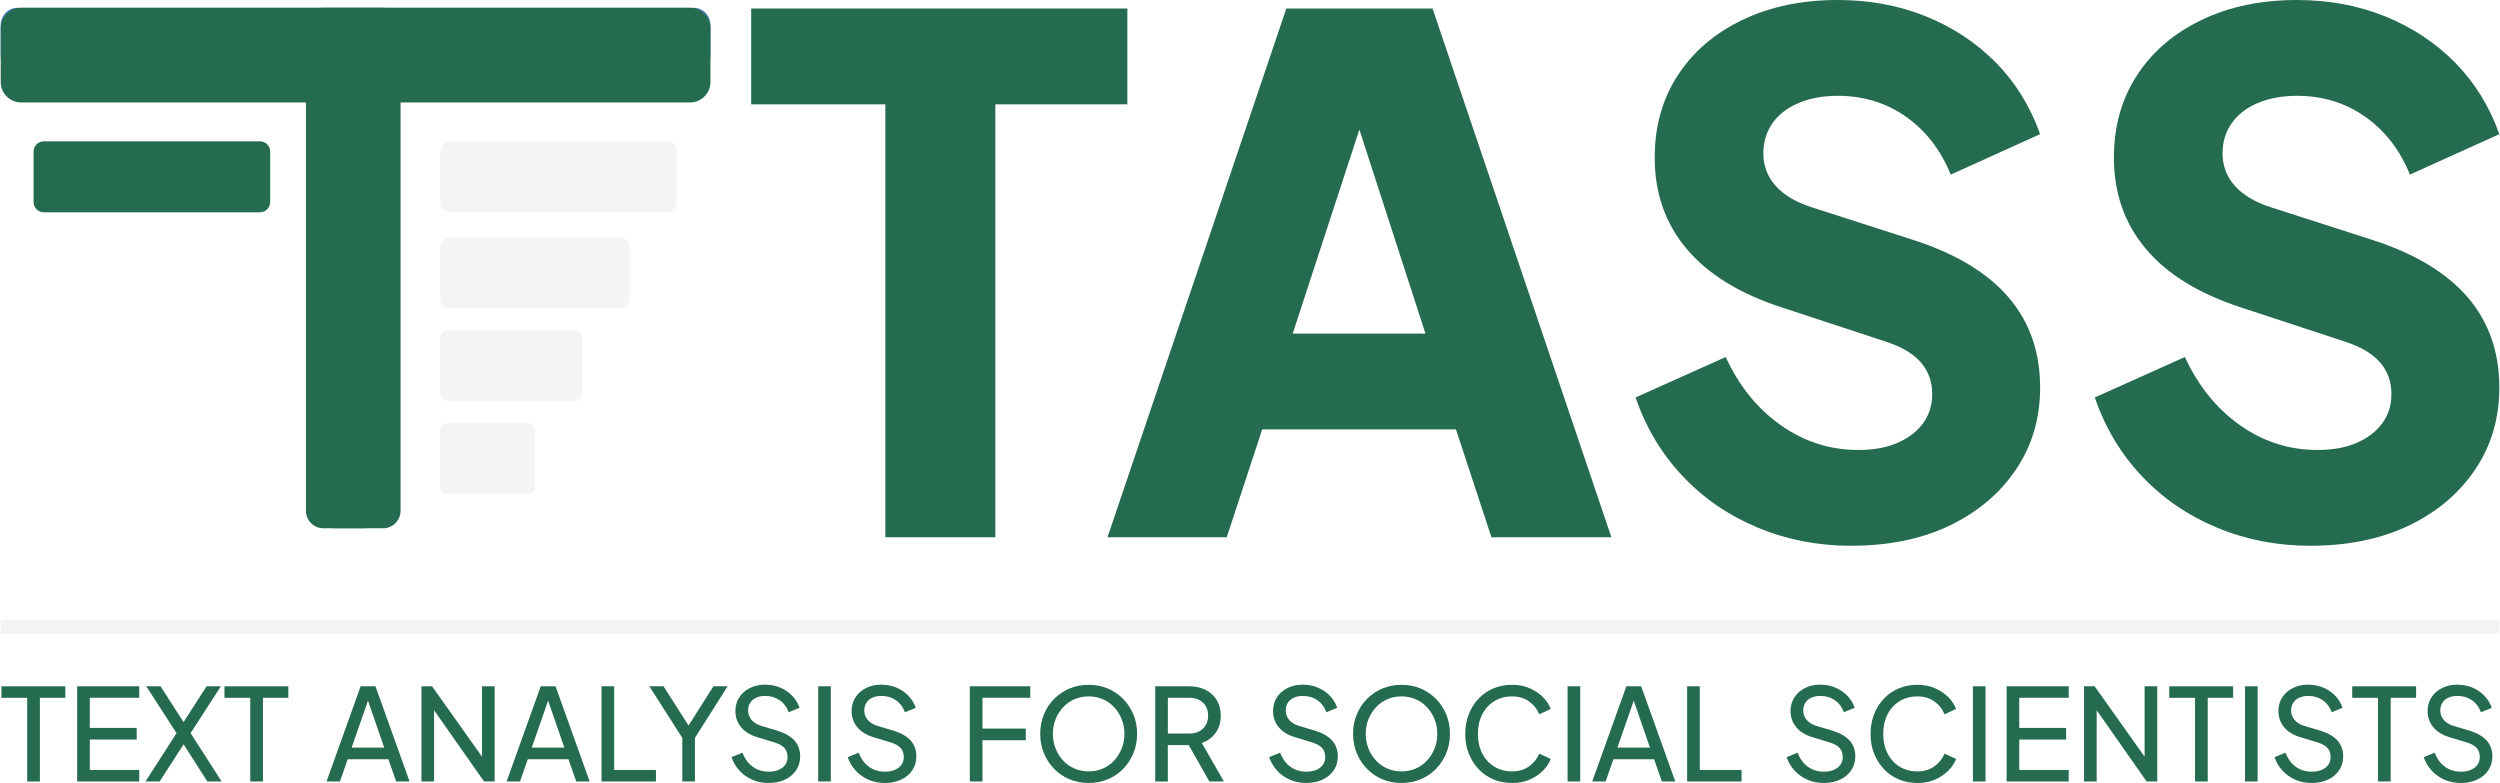
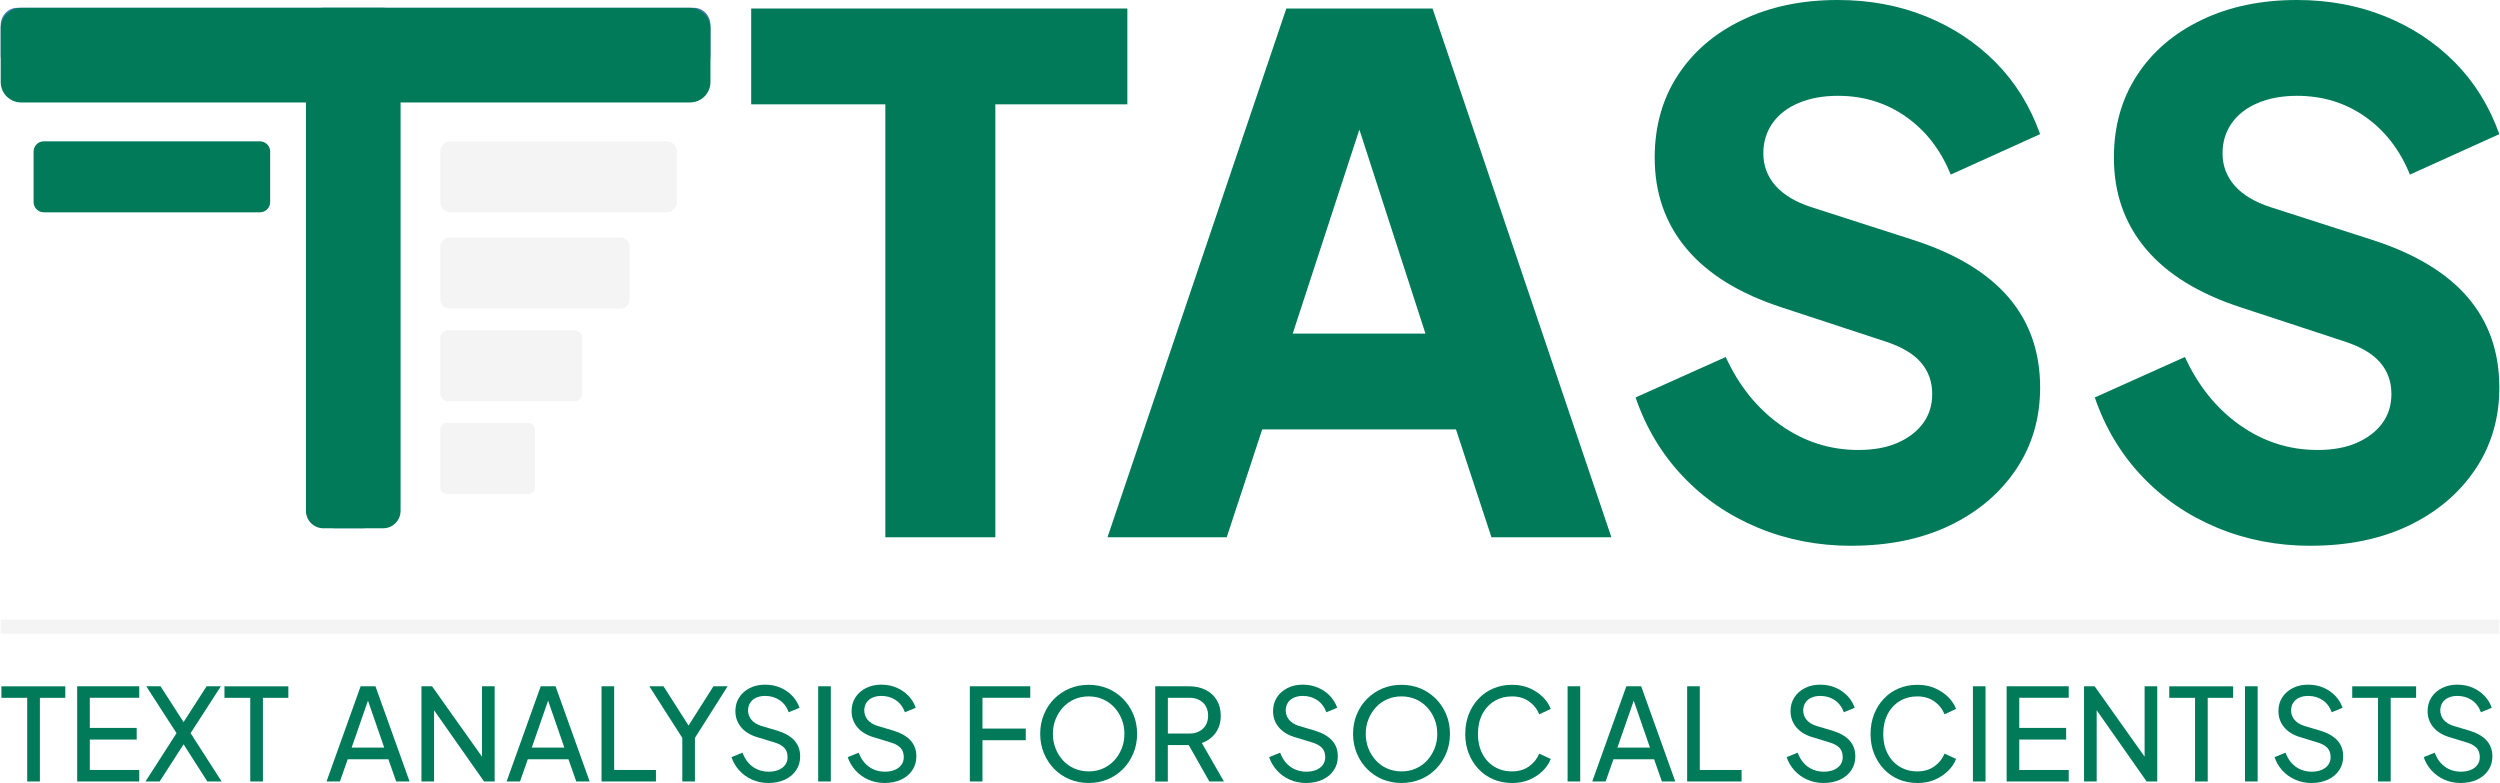
<svg xmlns="http://www.w3.org/2000/svg" id="Layer_1" version="1.1" viewBox="0 0 528.36 165.48">
  <defs>
    <style>
      .st0 {
-         fill: #256b50;
+         fill: #007A59;
      }

      .st1 {
        fill: #f4f4f5;
      }

      .st2 {
        fill: none;
        stroke: #f4f4f5;
        stroke-miterlimit: 10;
        stroke-width: 3px;
      }

      .st3 {
        fill: #4e7bbd;
      }
    </style>
  </defs>
  <path class="st3" d="M146.67,1.65H3.64C1.71,1.65.15,3.28.15,5.3v6.4c0,2.02,1.56,3.65,3.48,3.65h63.59v92.46c0,2.12,1.64,3.84,3.66,3.84h5.75c2.02,0,3.66-1.72,3.66-3.84V15.35h66.38c1.92,0,3.48-1.64,3.48-3.65v-6.4c0-2.02-1.56-3.65-3.48-3.65h0Z" />
  <rect class="st0" x="7.1" y="29.87" width="50" height="15" rx="2.16" ry="2.16" />
  <g>
    <rect class="st1" x="93.06" y="29.87" width="50" height="15" rx="2.16" ry="2.16" />
    <rect class="st1" x="93.06" y="50.22" width="40" height="15" rx="1.93" ry="1.93" />
    <rect class="st1" x="93.06" y="69.81" width="30" height="15" rx="1.67" ry="1.67" />
    <rect class="st1" x="93.06" y="89.39" width="20" height="15" rx="1.36" ry="1.36" />
  </g>
  <rect class="st0" x=".15" y="1.65" width="150" height="20" rx="4.31" ry="4.31" />
  <rect class="st0" x="64.66" y="1.65" width="20" height="110" rx="3.69" ry="3.69" />
  <g>
    <path class="st0" d="M187.11,113.55V22.05h-28.35V1.8h79.5v20.25h-27.9v91.5h-23.25Z" />
    <path class="st0" d="M234.06,113.55L271.86,1.8h30.9l37.8,111.75h-25.35l-7.5-22.8h-40.95l-7.5,22.8h-25.2,0ZM273.21,70.5h28.05l-17.1-52.8h6.3l-17.25,52.8h0Z" />
    <path class="st0" d="M391.26,115.35c-7,0-13.58-1.27-19.72-3.82-6.15-2.55-11.45-6.17-15.9-10.88-4.45-4.7-7.78-10.25-9.97-16.65l19.05-8.55c2.8,6.1,6.67,10.9,11.62,14.4,4.95,3.5,10.42,5.25,16.42,5.25,3.2,0,5.95-.5,8.25-1.5s4.1-2.37,5.4-4.12,1.95-3.82,1.95-6.22c0-2.6-.8-4.82-2.4-6.67s-4.1-3.32-7.5-4.42l-21.9-7.2c-8.9-2.9-15.6-7.02-20.1-12.38-4.5-5.35-6.75-11.77-6.75-19.27,0-6.6,1.62-12.4,4.88-17.4,3.25-5,7.8-8.9,13.65-11.7,5.84-2.82,12.57-4.22,20.17-4.22,6.7,0,12.9,1.15,18.6,3.45,5.7,2.3,10.62,5.55,14.78,9.75,4.15,4.2,7.27,9.25,9.38,15.15l-18.9,8.55c-2.1-5.2-5.25-9.27-9.45-12.23-4.2-2.95-9-4.42-14.4-4.42-3.1,0-5.85.5-8.25,1.5s-4.25,2.43-5.55,4.27c-1.3,1.85-1.95,3.98-1.95,6.38,0,2.6.85,4.88,2.55,6.82,1.7,1.95,4.25,3.48,7.65,4.58l21.45,6.9c9,2.9,15.72,6.95,20.18,12.15,4.45,5.2,6.67,11.55,6.67,19.05,0,6.5-1.7,12.28-5.1,17.32-3.4,5.05-8.08,9-14.02,11.85-5.95,2.85-12.88,4.27-20.78,4.27h-.01Z" />
    <path class="st0" d="M488.31,115.35c-7,0-13.58-1.27-19.72-3.82-6.15-2.55-11.45-6.17-15.9-10.88-4.45-4.7-7.78-10.25-9.97-16.65l19.05-8.55c2.8,6.1,6.67,10.9,11.62,14.4,4.95,3.5,10.42,5.25,16.42,5.25,3.2,0,5.95-.5,8.25-1.5s4.1-2.37,5.4-4.12,1.95-3.82,1.95-6.22c0-2.6-.8-4.82-2.4-6.67s-4.1-3.32-7.5-4.42l-21.9-7.2c-8.9-2.9-15.6-7.02-20.1-12.38-4.5-5.35-6.75-11.77-6.75-19.27,0-6.6,1.62-12.4,4.88-17.4,3.25-5,7.8-8.9,13.65-11.7,5.84-2.82,12.57-4.22,20.17-4.22,6.7,0,12.9,1.15,18.6,3.45,5.7,2.3,10.62,5.55,14.78,9.75,4.15,4.2,7.27,9.25,9.38,15.15l-18.9,8.55c-2.1-5.2-5.25-9.27-9.45-12.23-4.2-2.95-9-4.42-14.4-4.42-3.1,0-5.85.5-8.25,1.5s-4.25,2.43-5.55,4.27c-1.3,1.85-1.95,3.98-1.95,6.38,0,2.6.85,4.88,2.55,6.82,1.7,1.95,4.25,3.48,7.65,4.58l21.45,6.9c9,2.9,15.72,6.95,20.18,12.15,4.45,5.2,6.67,11.55,6.67,19.05,0,6.5-1.7,12.28-5.1,17.32-3.4,5.05-8.08,9-14.02,11.85-5.95,2.85-12.88,4.27-20.78,4.27h-.01Z" />
  </g>
  <line class="st2" x1=".15" y1="132.45" x2="528.21" y2="132.45" />
  <g>
    <path class="st0" d="M5.75,165.16v-17.68H.3v-2.43h13.5v2.43h-5.37v17.68h-2.68Z" />
    <path class="st0" d="M16.31,165.16v-20.12h13.12v2.43h-10.45v6.37h9.91v2.46h-9.91v6.43h10.45v2.43h-13.12Z" />
    <path class="st0" d="M30.75,165.16l6.56-10.21-6.4-9.91h3.02l5.43,8.45h-1.13l5.43-8.45h3.02l-6.4,9.91,6.56,10.21h-3.02l-5.59-8.75,1.13.03-5.62,8.72h-3,0Z" />
    <path class="st0" d="M52.89,165.16v-17.68h-5.45v-2.43h13.5v2.43h-5.37v17.68h-2.68Z" />
    <path class="st0" d="M69.01,165.16l7.21-20.12h3.13l7.21,20.12h-2.83l-1.65-4.7h-8.59l-1.65,4.7h-2.83,0ZM74.32,158h6.88l-3.81-11.02h.76l-3.83,11.02Z" />
    <path class="st0" d="M89.07,165.16v-20.12h2.24l11.53,16.25-.97.11v-16.36h2.67v20.12h-2.24l-11.48-16.36.92-.11v16.47s-2.67,0-2.67,0Z" />
    <path class="st0" d="M107.07,165.16l7.21-20.12h3.13l7.21,20.12h-2.83l-1.65-4.7h-8.59l-1.65,4.7h-2.83,0ZM112.39,158h6.88l-3.81-11.02h.76l-3.83,11.02Z" />
    <path class="st0" d="M127.13,165.16v-20.12h2.67v17.69h8.83v2.43h-11.5Z" />
    <path class="st0" d="M144.2,165.16v-9.21l-6.97-10.91h3l5.83,9.15h-1.08l5.8-9.15h3l-6.91,10.91v9.21h-2.67Z" />
    <path class="st0" d="M162.4,165.48c-1.26,0-2.42-.24-3.48-.72s-1.96-1.13-2.7-1.96c-.74-.83-1.28-1.75-1.62-2.78l2.32-.95c.49,1.3,1.21,2.29,2.17,2.98.96.69,2.09,1.04,3.39,1.04.79,0,1.49-.13,2.08-.38s1.06-.61,1.39-1.07.5-1,.5-1.61c0-.85-.24-1.51-.71-2-.48-.49-1.17-.86-2.09-1.13l-3.7-1.13c-1.46-.45-2.58-1.16-3.36-2.12s-1.17-2.08-1.17-3.36c0-1.1.27-2.07.81-2.9.54-.84,1.28-1.49,2.23-1.97.94-.48,2.02-.72,3.23-.72s2.3.22,3.28.65,1.81,1.01,2.5,1.74c.68.73,1.19,1.56,1.51,2.5l-2.29.94c-.41-1.12-1.06-1.97-1.93-2.56s-1.89-.89-3.04-.89c-.72,0-1.35.12-1.9.37s-.97.6-1.27,1.07-.45,1.01-.45,1.62c0,.74.23,1.39.7,1.97s1.18,1.02,2.13,1.32l3.38,1c1.58.49,2.78,1.18,3.59,2.08.81.9,1.21,2.02,1.21,3.35,0,1.1-.28,2.07-.85,2.92-.57.85-1.35,1.51-2.35,1.98s-2.16.72-3.5.72h-.01Z" />
    <path class="st0" d="M172.92,165.16v-20.12h2.67v20.12h-2.67Z" />
    <path class="st0" d="M186.96,165.48c-1.26,0-2.42-.24-3.48-.72s-1.96-1.13-2.7-1.96c-.74-.83-1.28-1.75-1.62-2.78l2.32-.95c.49,1.3,1.21,2.29,2.17,2.98.96.69,2.09,1.04,3.39,1.04.79,0,1.49-.13,2.08-.38s1.06-.61,1.39-1.07.5-1,.5-1.61c0-.85-.24-1.51-.71-2-.48-.49-1.17-.86-2.09-1.13l-3.7-1.13c-1.46-.45-2.58-1.16-3.36-2.12s-1.17-2.08-1.17-3.36c0-1.1.27-2.07.81-2.9.54-.84,1.28-1.49,2.23-1.97.94-.48,2.02-.72,3.23-.72s2.3.22,3.28.65,1.81,1.01,2.5,1.74c.68.73,1.19,1.56,1.51,2.5l-2.29.94c-.41-1.12-1.06-1.97-1.93-2.56s-1.89-.89-3.04-.89c-.72,0-1.35.12-1.9.37s-.97.6-1.27,1.07-.45,1.01-.45,1.62c0,.74.23,1.39.7,1.97s1.18,1.02,2.13,1.32l3.38,1c1.58.49,2.78,1.18,3.59,2.08.81.9,1.21,2.02,1.21,3.35,0,1.1-.28,2.07-.85,2.92-.57.85-1.35,1.51-2.35,1.98s-2.16.72-3.5.72h-.01Z" />
    <path class="st0" d="M204.97,165.16v-20.12h12.77v2.43h-10.1v6.51h9.15v2.46h-9.15v8.72h-2.67Z" />
    <path class="st0" d="M230.08,165.48c-1.44,0-2.78-.26-4.01-.77-1.23-.51-2.31-1.24-3.24-2.17-.93-.94-1.66-2.04-2.19-3.31s-.8-2.65-.8-4.14.27-2.88.8-4.14c.53-1.27,1.26-2.37,2.19-3.29s2.01-1.65,3.24-2.16c1.23-.51,2.57-.77,4.01-.77s2.78.26,4.01.77c1.23.51,2.31,1.24,3.24,2.17.93.94,1.66,2.03,2.19,3.29s.8,2.64.8,4.13-.27,2.88-.8,4.14c-.53,1.27-1.26,2.37-2.19,3.31-.93.94-2.01,1.66-3.24,2.17-1.23.51-2.57.77-4.01.77ZM230.08,163.03c1.1,0,2.11-.2,3.02-.61.92-.41,1.71-.97,2.39-1.7.67-.73,1.2-1.58,1.58-2.54s.57-1.99.57-3.09-.19-2.12-.57-3.08c-.38-.95-.9-1.79-1.58-2.52-.67-.73-1.47-1.3-2.39-1.7-.92-.41-1.93-.61-3.02-.61s-2.11.2-3.02.61c-.92.4-1.71.97-2.39,1.7-.67.73-1.2,1.57-1.58,2.52-.38.96-.57,1.98-.57,3.08s.19,2.13.57,3.09.9,1.81,1.58,2.54c.67.73,1.47,1.3,2.39,1.7s1.93.61,3.02.61Z" />
    <path class="st0" d="M244.15,165.16v-20.12h7.13c1.33,0,2.5.25,3.51.76,1.01.5,1.8,1.22,2.36,2.16.57.94.85,2.04.85,3.32,0,1.4-.36,2.61-1.08,3.6-.72,1-1.69,1.71-2.92,2.15l4.67,8.13h-3.08l-4.94-8.72,1.78,1.03h-5.62v7.7h-2.67,0ZM246.82,155.03h4.54c.79,0,1.49-.15,2.08-.46.59-.31,1.06-.75,1.39-1.32.33-.58.5-1.24.5-2s-.17-1.44-.5-2.01c-.33-.57-.8-1-1.39-1.31s-1.29-.46-2.08-.46h-4.54v7.56h0Z" />
    <path class="st0" d="M276.03,165.48c-1.26,0-2.42-.24-3.48-.72s-1.96-1.13-2.7-1.96c-.74-.83-1.28-1.75-1.62-2.78l2.32-.95c.49,1.3,1.21,2.29,2.17,2.98.96.69,2.09,1.04,3.39,1.04.79,0,1.49-.13,2.08-.38s1.06-.61,1.39-1.07c.33-.46.5-1,.5-1.61,0-.85-.24-1.51-.71-2-.48-.49-1.17-.86-2.09-1.13l-3.7-1.13c-1.46-.45-2.58-1.16-3.36-2.12s-1.17-2.08-1.17-3.36c0-1.1.27-2.07.81-2.9.54-.84,1.28-1.49,2.23-1.97.94-.48,2.02-.72,3.23-.72s2.3.22,3.28.65,1.81,1.01,2.5,1.74c.68.73,1.19,1.56,1.51,2.5l-2.29.94c-.41-1.12-1.06-1.97-1.93-2.56s-1.89-.89-3.04-.89c-.72,0-1.35.12-1.9.37s-.97.6-1.27,1.07-.45,1.01-.45,1.62c0,.74.23,1.39.7,1.97s1.18,1.02,2.13,1.32l3.38,1c1.58.49,2.78,1.18,3.59,2.08.81.9,1.21,2.02,1.21,3.35,0,1.1-.28,2.07-.85,2.92-.57.85-1.35,1.51-2.35,1.98s-2.16.72-3.5.72h-.01Z" />
    <path class="st0" d="M296.2,165.48c-1.44,0-2.78-.26-4.01-.77-1.23-.51-2.31-1.24-3.24-2.17-.93-.94-1.66-2.04-2.19-3.31s-.8-2.65-.8-4.14.27-2.88.8-4.14c.53-1.27,1.26-2.37,2.19-3.29s2.01-1.65,3.24-2.16c1.23-.51,2.57-.77,4.01-.77s2.78.26,4.01.77c1.23.51,2.31,1.24,3.24,2.17.93.94,1.66,2.03,2.19,3.29s.8,2.64.8,4.13-.27,2.88-.8,4.14c-.53,1.27-1.26,2.37-2.19,3.31s-2.01,1.66-3.24,2.17c-1.23.51-2.57.77-4.01.77ZM296.2,163.03c1.1,0,2.11-.2,3.02-.61.92-.41,1.71-.97,2.39-1.7.67-.73,1.2-1.58,1.58-2.54s.57-1.99.57-3.09-.19-2.12-.57-3.08c-.38-.95-.9-1.79-1.58-2.52-.67-.73-1.47-1.3-2.39-1.7-.92-.41-1.93-.61-3.02-.61s-2.11.2-3.02.61c-.92.4-1.71.97-2.39,1.7-.67.73-1.2,1.57-1.58,2.52-.38.96-.57,1.98-.57,3.08s.19,2.13.57,3.09.9,1.81,1.58,2.54c.67.73,1.47,1.3,2.39,1.7s1.93.61,3.02.61Z" />
    <path class="st0" d="M319.55,165.48c-1.42,0-2.74-.26-3.94-.77-1.21-.51-2.25-1.24-3.13-2.17-.88-.94-1.57-2.03-2.07-3.29s-.74-2.64-.74-4.13.25-2.9.74-4.16c.5-1.26,1.18-2.36,2.07-3.29.88-.94,1.92-1.66,3.12-2.17,1.2-.51,2.51-.77,3.96-.77s2.63.24,3.74.73c1.11.49,2.04,1.12,2.81,1.89.76.77,1.31,1.6,1.63,2.48l-2.43,1.13c-.47-1.13-1.2-2.05-2.19-2.74s-2.18-1.04-3.56-1.04-2.65.33-3.74,1-1.94,1.59-2.55,2.78-.92,2.57-.92,4.16.31,2.94.92,4.13c.61,1.19,1.46,2.12,2.55,2.78,1.09.67,2.33,1,3.74,1s2.57-.35,3.56-1.04c.99-.69,1.72-1.6,2.19-2.71l2.43,1.11c-.32.88-.87,1.71-1.63,2.48-.77.77-1.7,1.4-2.81,1.89s-2.35.73-3.74.73h0Z" />
    <path class="st0" d="M331.3,165.16v-20.12h2.67v20.12h-2.67Z" />
    <path class="st0" d="M336.51,165.16l7.21-20.12h3.13l7.21,20.12h-2.83l-1.65-4.7h-8.59l-1.65,4.7h-2.83ZM341.83,158h6.88l-3.81-11.02h.76l-3.83,11.02h0Z" />
    <path class="st0" d="M356.57,165.16v-20.12h2.67v17.69h8.83v2.43h-11.5Z" />
    <path class="st0" d="M385.4,165.48c-1.26,0-2.42-.24-3.48-.72s-1.96-1.13-2.7-1.96c-.74-.83-1.28-1.75-1.62-2.78l2.32-.95c.49,1.3,1.21,2.29,2.17,2.98.96.69,2.09,1.04,3.39,1.04.79,0,1.49-.13,2.08-.38s1.06-.61,1.39-1.07c.33-.46.5-1,.5-1.61,0-.85-.24-1.51-.71-2-.48-.49-1.17-.86-2.09-1.13l-3.7-1.13c-1.46-.45-2.58-1.16-3.36-2.12s-1.17-2.08-1.17-3.36c0-1.1.27-2.07.81-2.9.54-.84,1.28-1.49,2.23-1.97.94-.48,2.02-.72,3.23-.72s2.3.22,3.28.65,1.81,1.01,2.5,1.74c.68.73,1.19,1.56,1.51,2.5l-2.29.94c-.41-1.12-1.06-1.97-1.93-2.56s-1.89-.89-3.04-.89c-.72,0-1.35.12-1.9.37s-.97.6-1.27,1.07-.45,1.01-.45,1.62c0,.74.23,1.39.7,1.97s1.18,1.02,2.13,1.32l3.38,1c1.58.49,2.78,1.18,3.59,2.08.81.9,1.21,2.02,1.21,3.35,0,1.1-.28,2.07-.85,2.92-.57.85-1.35,1.51-2.35,1.98s-2.16.72-3.5.72h-.01Z" />
    <path class="st0" d="M405.21,165.48c-1.42,0-2.74-.26-3.94-.77-1.21-.51-2.25-1.24-3.13-2.17-.88-.94-1.57-2.03-2.07-3.29s-.74-2.64-.74-4.13.25-2.9.74-4.16c.5-1.26,1.18-2.36,2.07-3.29.88-.94,1.92-1.66,3.12-2.17,1.2-.51,2.51-.77,3.96-.77s2.63.24,3.74.73c1.11.49,2.04,1.12,2.81,1.89.76.77,1.31,1.6,1.63,2.48l-2.43,1.13c-.47-1.13-1.2-2.05-2.19-2.74s-2.18-1.04-3.56-1.04-2.65.33-3.74,1-1.94,1.59-2.55,2.78-.92,2.57-.92,4.16.31,2.94.92,4.13c.61,1.19,1.46,2.12,2.55,2.78,1.09.67,2.33,1,3.74,1s2.57-.35,3.56-1.04c.99-.69,1.72-1.6,2.19-2.71l2.43,1.11c-.32.88-.87,1.71-1.63,2.48-.77.77-1.7,1.4-2.81,1.89s-2.35.73-3.74.73h0Z" />
    <path class="st0" d="M416.96,165.16v-20.12h2.67v20.12h-2.67Z" />
    <path class="st0" d="M424.09,165.16v-20.12h13.12v2.43h-10.45v6.37h9.91v2.46h-9.91v6.43h10.45v2.43h-13.12Z" />
    <path class="st0" d="M440.45,165.16v-20.12h2.24l11.53,16.25-.97.11v-16.36h2.67v20.12h-2.24l-11.48-16.36.92-.11v16.47h-2.67Z" />
    <path class="st0" d="M463.91,165.16v-17.68h-5.45v-2.43h13.5v2.43h-5.37v17.68h-2.68Z" />
    <path class="st0" d="M474.47,165.16v-20.12h2.67v20.12h-2.67Z" />
    <path class="st0" d="M488.51,165.48c-1.26,0-2.42-.24-3.48-.72s-1.96-1.13-2.7-1.96c-.74-.83-1.28-1.75-1.62-2.78l2.32-.95c.49,1.3,1.21,2.29,2.17,2.98.96.69,2.09,1.04,3.39,1.04.79,0,1.49-.13,2.08-.38s1.06-.61,1.39-1.07c.33-.46.5-1,.5-1.61,0-.85-.24-1.51-.71-2-.48-.49-1.17-.86-2.09-1.13l-3.7-1.13c-1.46-.45-2.58-1.16-3.36-2.12s-1.17-2.08-1.17-3.36c0-1.1.27-2.07.81-2.9.54-.84,1.28-1.49,2.23-1.97.94-.48,2.02-.72,3.23-.72s2.3.22,3.28.65,1.81,1.01,2.5,1.74c.68.73,1.19,1.56,1.51,2.5l-2.29.94c-.41-1.12-1.06-1.97-1.93-2.56s-1.89-.89-3.04-.89c-.72,0-1.35.12-1.9.37s-.97.6-1.27,1.07-.45,1.01-.45,1.62c0,.74.23,1.39.7,1.97s1.18,1.02,2.13,1.32l3.38,1c1.58.49,2.78,1.18,3.59,2.08.81.9,1.21,2.02,1.21,3.35,0,1.1-.28,2.07-.85,2.92-.57.85-1.35,1.51-2.35,1.98s-2.16.72-3.5.72h-.01Z" />
    <path class="st0" d="M502.58,165.16v-17.68h-5.45v-2.43h13.5v2.43h-5.37v17.68h-2.68Z" />
    <path class="st0" d="M520.04,165.48c-1.26,0-2.42-.24-3.48-.72s-1.96-1.13-2.7-1.96-1.28-1.75-1.62-2.78l2.32-.95c.49,1.3,1.21,2.29,2.17,2.98.96.69,2.09,1.04,3.39,1.04.79,0,1.49-.13,2.08-.38s1.06-.61,1.39-1.07.5-1,.5-1.61c0-.85-.24-1.51-.71-2-.48-.49-1.17-.86-2.09-1.13l-3.7-1.13c-1.46-.45-2.58-1.16-3.36-2.12s-1.17-2.08-1.17-3.36c0-1.1.27-2.07.81-2.9.54-.84,1.28-1.49,2.23-1.97.94-.48,2.02-.72,3.23-.72s2.3.22,3.28.65c.98.43,1.81,1.01,2.5,1.74.68.73,1.19,1.56,1.51,2.5l-2.29.94c-.41-1.12-1.06-1.97-1.93-2.56s-1.89-.89-3.04-.89c-.72,0-1.35.12-1.9.37s-.97.6-1.27,1.07c-.3.47-.45,1.01-.45,1.62,0,.74.23,1.39.7,1.97s1.18,1.02,2.13,1.32l3.38,1c1.58.49,2.78,1.18,3.59,2.08.81.9,1.21,2.02,1.21,3.35,0,1.1-.28,2.07-.85,2.92-.57.85-1.35,1.51-2.35,1.98s-2.16.72-3.5.72h-.01Z" />
  </g>
</svg>
